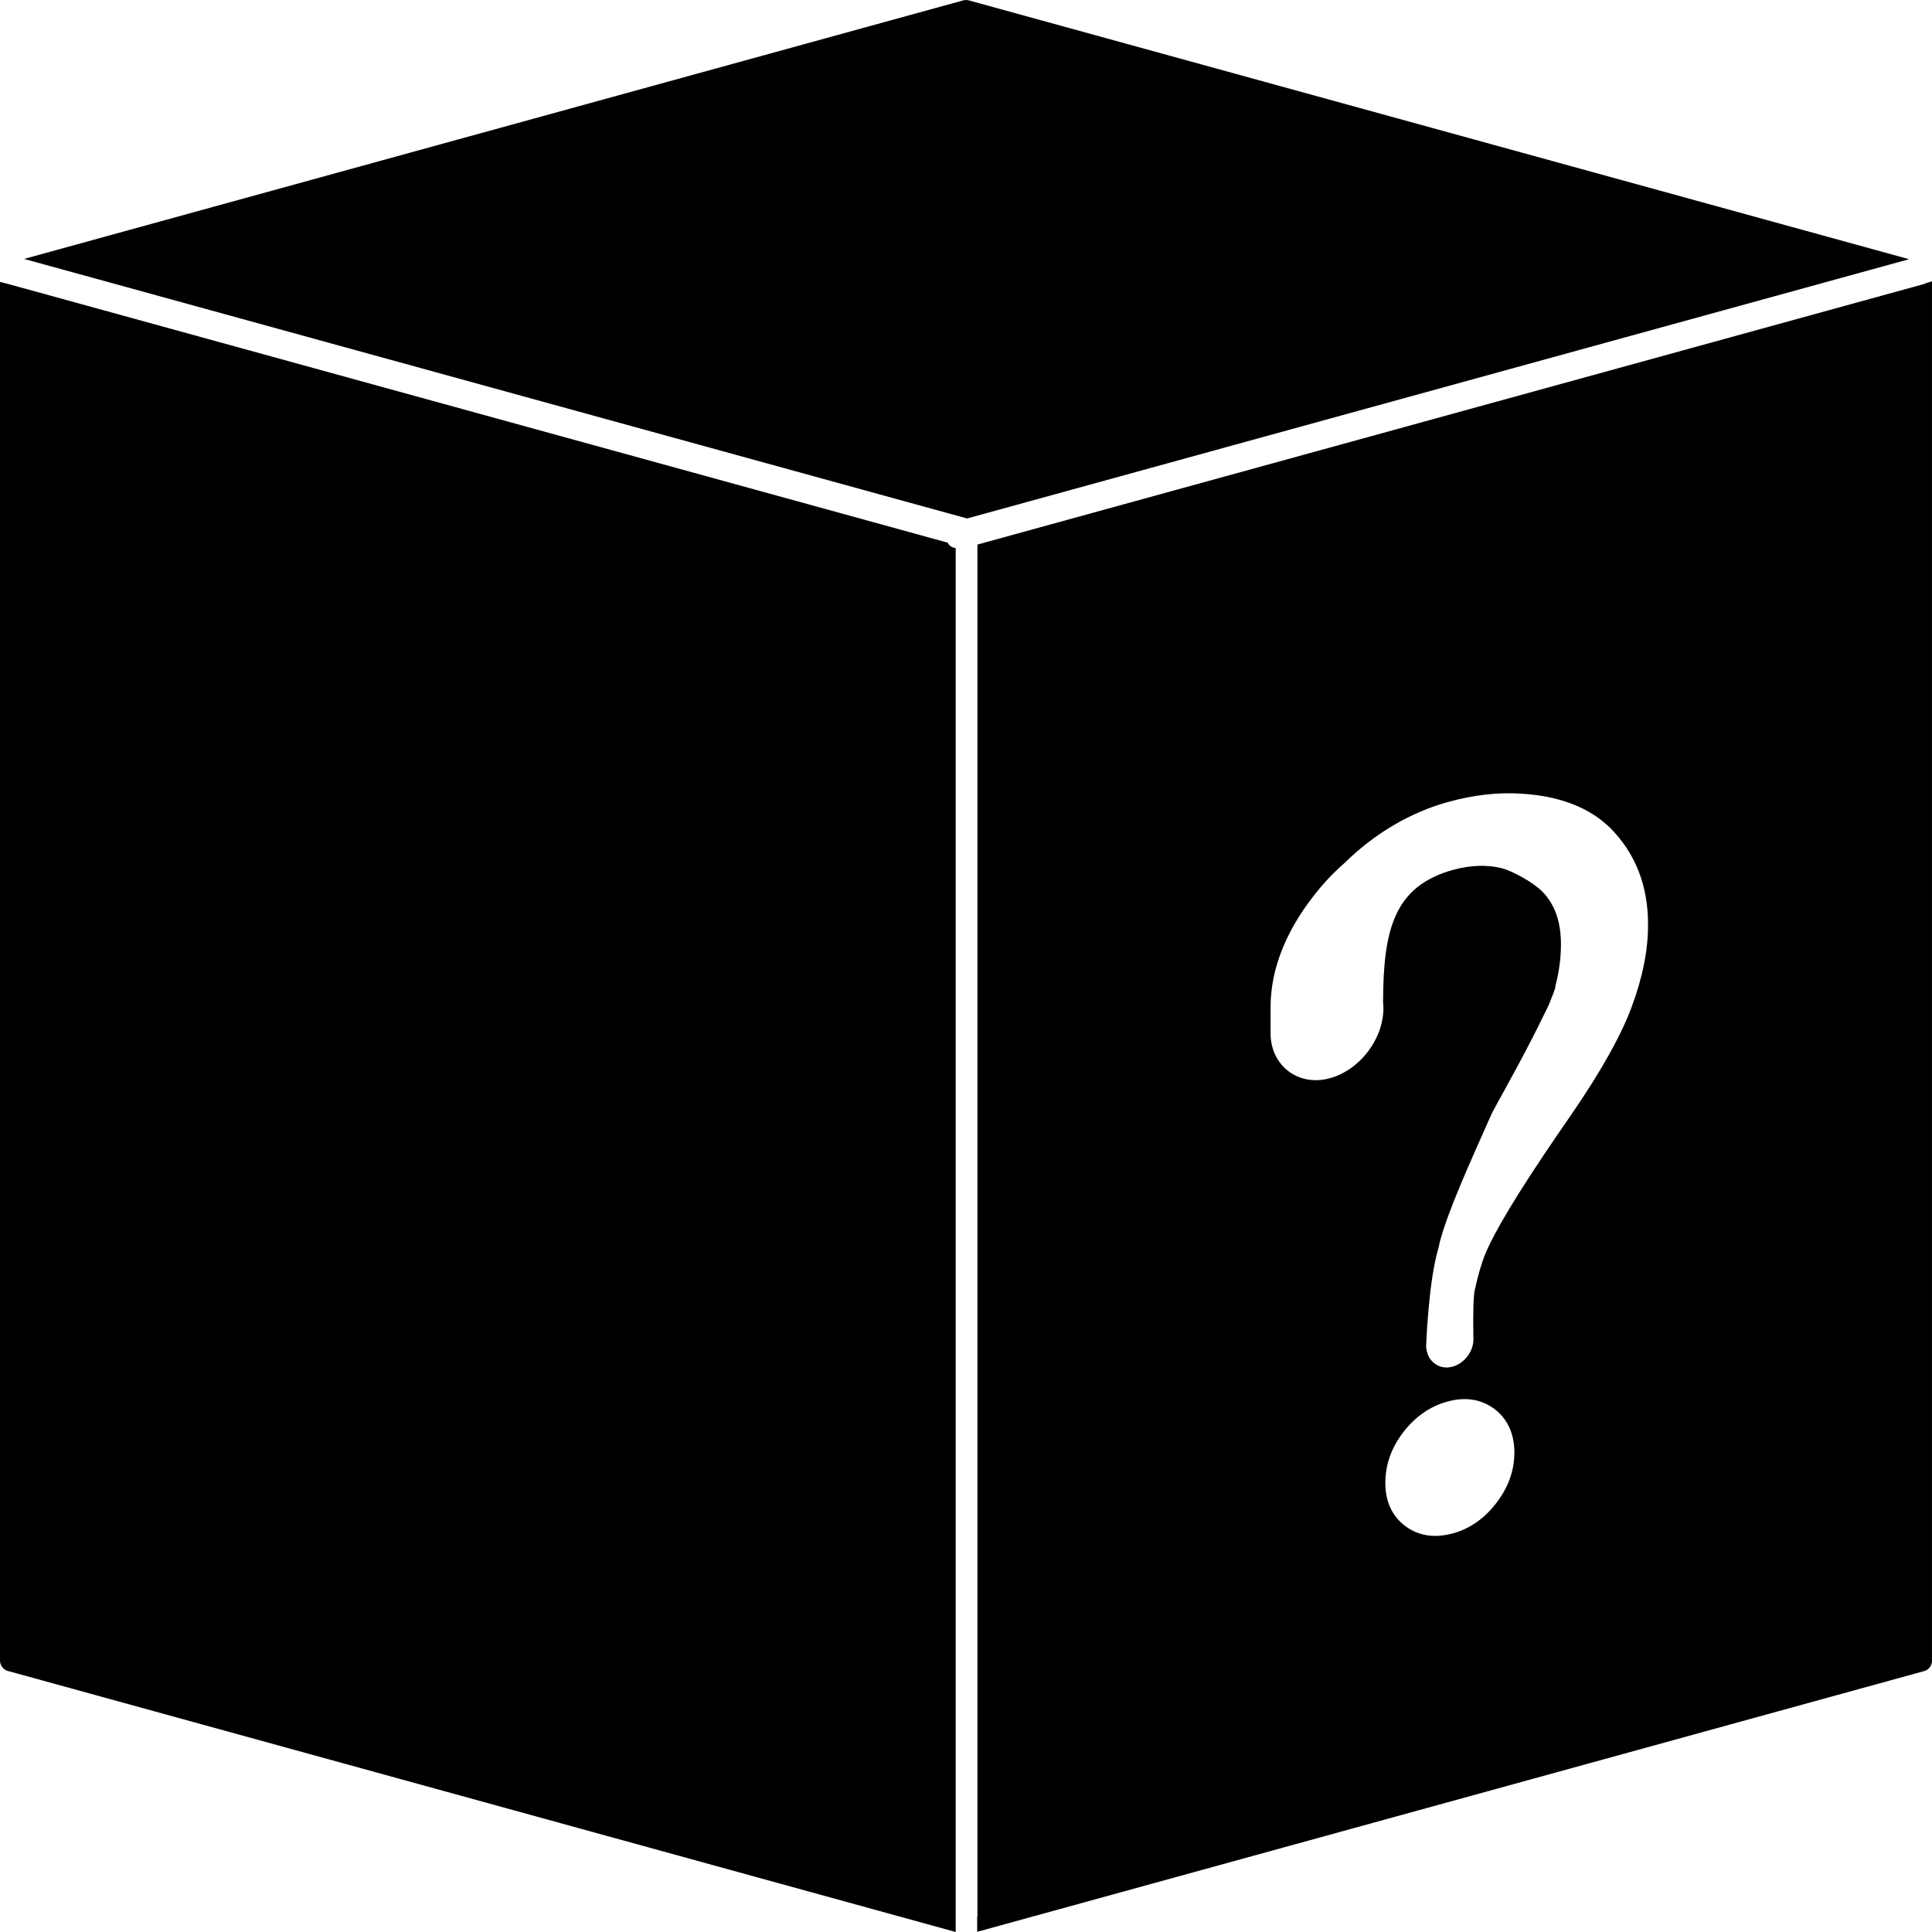
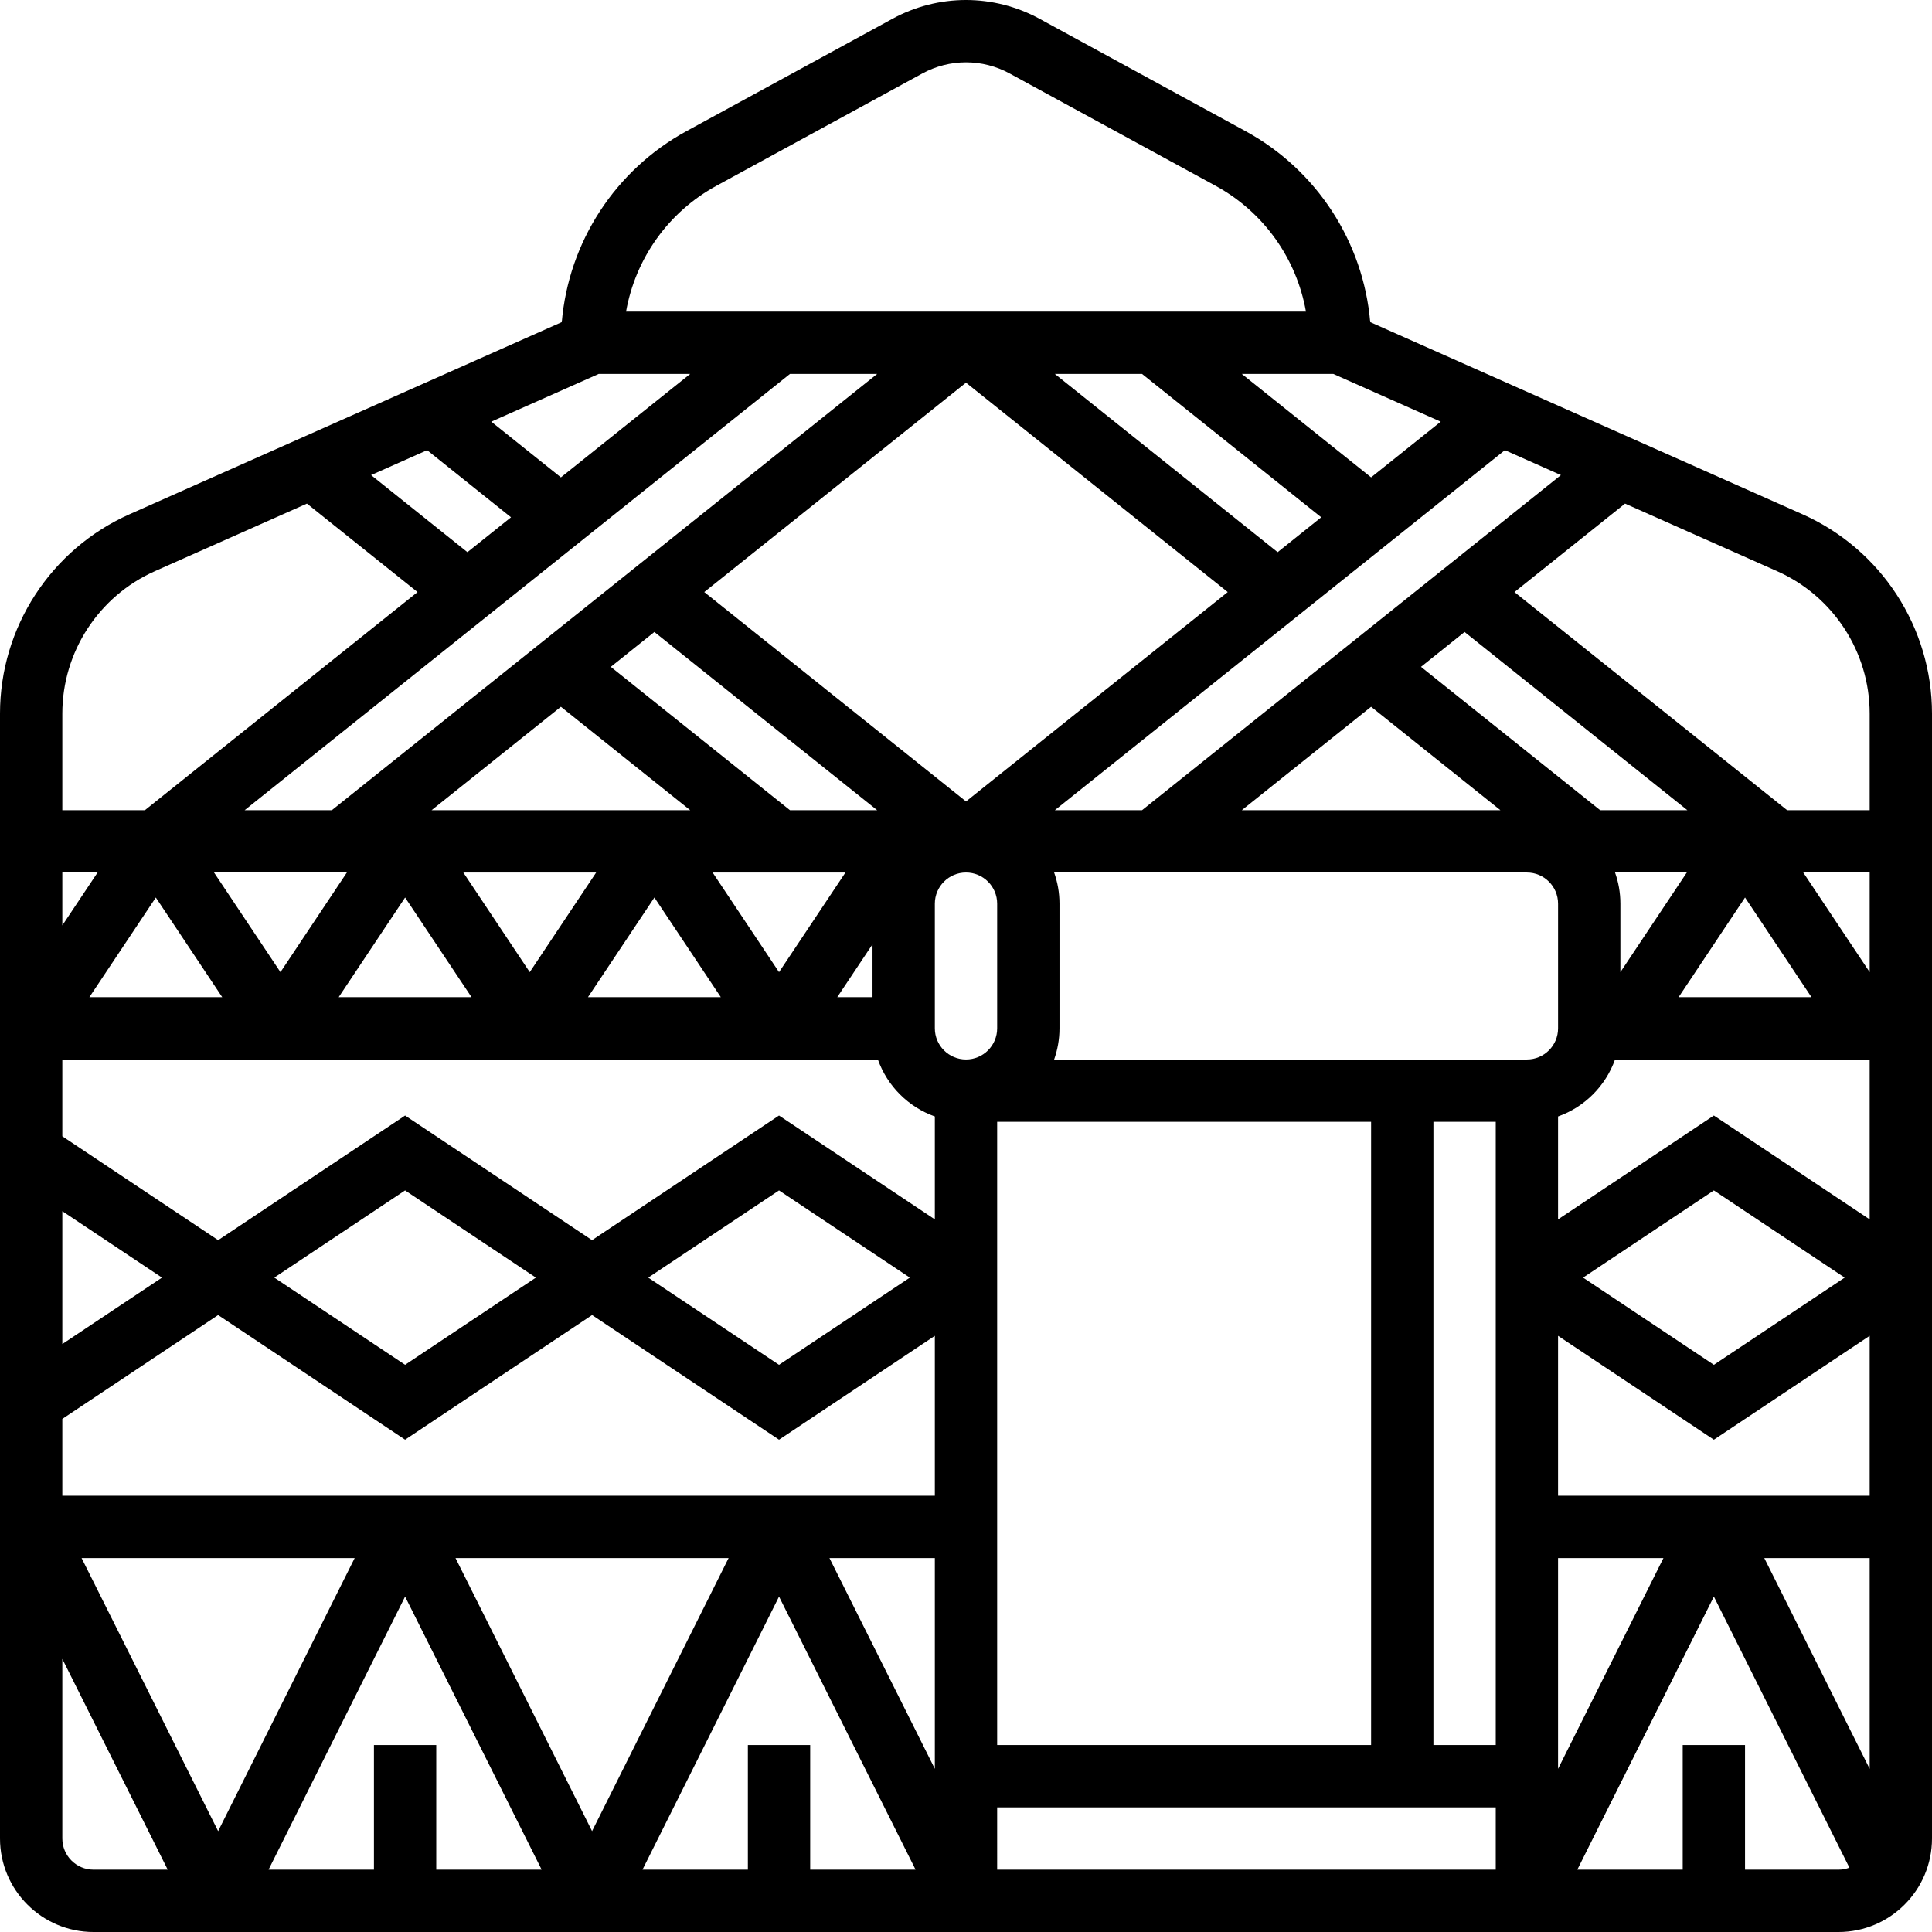
- <svg xmlns="http://www.w3.org/2000/svg" fill="#000000" width="800px" height="800px" viewBox="0 0 14 14" role="img" focusable="false" aria-hidden="true" version="1.1" id="svg1" xml:space="preserve">
-   <defs id="defs1" />
-   <g id="g4" transform="matrix(0.1658925,0,0,0.170439,-1.294593,-1.521969)">
-     <path d="m 49.23,32.055 c -0.012,-0.016 -0.012,-0.035 -0.02,-0.051 l -40.934,-10.969 -0.473,-0.121 v 58.617 c 0,0.203 0.145,0.387 0.344,0.441 l 41.402,11.098 v -58.84 c -0.125,-0.012 -0.246,-0.07 -0.32,-0.176 z" id="path1" />
-     <path d="m 50.016,8.93 c -0.047,0 -0.094,0.004 -0.137,0.016 l -41.023,10.992 41.191,11.035 41.148,-11.023 -41.074,-11.004 C 50.09,8.938 50.047,8.934 50.016,8.93 Z" id="path2" />
-     <path d="m 91.938,20.965 c -0.027,0.016 -0.055,0.031 -0.086,0.039 l -41.352,11.078 v 58.336 h -0.012 v 0.645 l 41.352,-11.082 c 0.207,-0.047 0.355,-0.23 0.355,-0.441 v -58.648 z M 73.165,72.832 c -0.52,0.66 -1.16,1.094 -1.902,1.293 -0.266,0.07 -0.523,0.105 -0.77,0.105 -0.484,0 -0.922,-0.141 -1.301,-0.414 -0.582,-0.426 -0.875,-1.047 -0.875,-1.848 0,-0.766 0.266,-1.488 0.785,-2.148 0.52,-0.656 1.164,-1.098 1.926,-1.301 0.781,-0.211 1.48,-0.102 2.051,0.312 0.578,0.426 0.875,1.055 0.875,1.867 -0.004,0.758 -0.266,1.473 -0.789,2.133 z m 5.918,-21.105 c -0.477,1.246 -1.352,2.766 -2.672,4.633 -1.824,2.555 -3.023,4.414 -3.566,5.531 -0.055,0.109 -0.105,0.227 -0.148,0.32 -0.184,0.434 -0.336,0.945 -0.473,1.566 -0.062,0.277 -0.078,0.93 -0.062,1.934 l 0.004,0.152 c 0,0.527 -0.395,1.031 -0.914,1.172 -0.086,0.02 -0.172,0.035 -0.258,0.035 -0.27,0 -0.508,-0.113 -0.68,-0.316 -0.074,-0.086 -0.133,-0.188 -0.164,-0.312 -0.02,-0.066 -0.051,-0.156 -0.051,-0.27 0,-0.023 0.098,-2.731 0.527,-4.141 0.027,-0.09 0.035,-0.125 0.039,-0.152 0.004,-0.016 0.023,-0.113 0.027,-0.133 0.355,-1.301 1.207,-3.148 2.281,-5.488 0.016,-0.031 0.102,-0.184 0.234,-0.426 0.43,-0.75 1.426,-2.508 2.059,-3.801 0.125,-0.227 0.227,-0.449 0.316,-0.688 0.121,-0.281 0.148,-0.395 0.156,-0.426 0.004,-0.035 0.008,-0.07 0.016,-0.105 0.152,-0.559 0.234,-1.156 0.234,-1.73 0,-0.957 -0.262,-1.688 -0.801,-2.234 -0.391,-0.395 -1.328,-0.895 -1.793,-1.008 -0.633,-0.152 -1.359,-0.129 -2.106,0.07 -2.578,0.691 -3.066,2.519 -3.07,5.652 0.004,0.008 0.016,0.145 0.016,0.223 0,1.32 -1.027,2.637 -2.348,2.988 -1.371,0.367 -2.582,-0.539 -2.582,-1.91 v -1.109 c 0,-1.699 0.73,-3.41 2.164,-5.078 0.316,-0.367 0.68,-0.727 1.074,-1.062 1.301,-1.246 2.867,-2.144 4.508,-2.586 1.137,-0.305 2.18,-0.418 3.203,-0.355 1.684,0.098 2.988,0.594 3.894,1.465 1.094,1.074 1.645,2.445 1.645,4.078 0.008,1.074 -0.23,2.258 -0.711,3.512 z" id="path3" />
-   </g>
+ <svg xmlns="http://www.w3.org/2000/svg" fill="#000000" version="1.1" id="Capa_1" width="800px" height="800px" viewBox="0 0 585.07 585.07" xml:space="preserve">
+   <defs id="defs2">
+     <rect x="0" y="549" width="541" height="162" id="rect3" />
+   </defs>
+   <path d="M 545.842,155.729 414.944,97.552 C 412.867,73.281 398.787,51.496 377.155,39.697 L 314.775,5.671 C 307.972,1.962 300.282,0 292.535,0 284.788,0 277.098,1.962 270.295,5.671 L 207.915,39.696 C 186.283,51.494 172.203,73.28 170.126,97.551 L 39.228,155.728 C 15.398,166.32 0,190.013 0,216.091 V 556.76 C 0,572.371 12.699,585.07 28.31,585.07 H 556.76 c 15.611,0 28.31,-12.699 28.31,-28.31 V 216.091 c 0,-26.078 -15.398,-49.771 -39.228,-60.362 z m -11.56,316.102 h 31.915 v 63.829 z m -307.803,56.62 v 37.746 h -31.915 l 41.351,-82.702 41.351,82.702 h -31.915 v -37.746 z m -113.239,0 v 37.746 H 81.325 l 41.351,-82.702 41.351,82.702 h -31.915 v -37.746 z m 28.31,-361.239 -29.173,-23.339 16.976,-7.545 25.401,20.321 z m 97.676,-53.972 H 265.632 L 100.492,245.352 H 74.084 Z m 106.62,0 54.261,43.408 -13.204,10.563 -67.465,-53.972 z m 125.986,160.422 v 37.746 c 0,5.203 -4.234,9.437 -9.437,9.437 H 319.222 c 1.047,-2.954 1.623,-6.129 1.623,-9.437 v -37.746 c 0,-3.308 -0.576,-6.483 -1.623,-9.437 h 143.172 c 5.203,0 9.437,4.234 9.437,9.437 z m -169.859,0 v 37.746 c 0,5.203 -4.234,9.437 -9.437,9.437 -5.203,0 -9.437,-4.234 -9.437,-9.437 v -37.746 c 0,-5.203 4.234,-9.437 9.437,-9.437 5.203,0 9.437,4.234 9.437,9.437 z m -37.746,28.31 h -10.678 l 10.678,-16.016 z m -8.196,-37.746 -20.114,30.171 -20.114,-30.171 z m -113.239,37.746 h -40.228 l 20.114,-30.171 z m -2.482,-37.746 h 40.228 l -20.114,30.171 z m 57.861,7.575 20.114,30.171 h -40.228 z m 0,-80.42 67.465,53.972 h -26.407 l -54.261,-43.408 z m 15.106,-12.085 79.26,-63.408 79.26,63.408 -79.26,63.408 z m -43.416,34.733 39.155,31.324 H 130.705 Z M 105.044,264.225 84.93,294.396 64.815,264.225 Z M 67.297,301.972 H 27.069 L 47.183,271.8 Z m 198.551,18.873 c 2.848,8.029 9.221,14.401 17.25,17.25 v 31.174 L 235.915,337.813 179.296,375.56 122.676,337.813 66.056,375.56 18.873,344.104 v -23.259 z m 9.675,66.056 -39.608,26.405 -39.608,-26.405 39.608,-26.405 z m -113.239,0 -39.608,26.405 -39.608,-26.405 39.608,-26.405 z M 18.873,366.787 49.044,386.901 18.873,407.015 Z m 0,62.91 47.183,-31.456 56.62,37.746 56.62,-37.746 56.62,37.746 47.183,-31.456 v 48.425 H 18.873 Z m 201.774,42.133 -41.351,82.702 -41.351,-82.702 z m 62.452,0 v 63.829 L 251.184,471.831 Z M 301.972,339.718 H 415.211 V 528.45 H 301.972 Z m 132.113,0 h 18.873 v 188.732 h -18.873 z m -18.873,-125.69 39.155,31.324 h -78.309 z m 73.87,50.197 h 21.737 l -20.114,30.171 v -20.735 c 0,-3.308 -0.576,-6.483 -1.623,-9.437 z m 39.37,7.575 20.114,30.171 h -40.228 z m 37.746,22.596 -20.114,-30.171 h 20.114 z m -81.62,-49.044 -54.261,-43.408 13.204,-10.563 67.465,53.972 z m -138.732,0 H 319.438 l 136.281,-109.025 16.976,7.545 z M 18.873,280.241 v -16.016 h 10.678 z m 88.534,191.589 -41.351,82.702 -41.351,-82.702 z m 194.564,75.493 h 150.986 v 18.873 H 301.972 Z m 169.859,-75.493 h 31.915 l -31.915,63.829 z m 94.366,-18.873 h -94.366 v -48.424 l 47.183,31.456 47.183,-31.456 z m -86.791,-66.056 39.608,-26.405 39.608,26.405 -39.608,26.405 z m 39.608,-49.088 -47.183,31.456 v -31.174 c 8.029,-2.848 14.401,-9.221 17.25,-17.25 h 77.116 v 48.424 z m 47.183,-121.722 v 29.261 h -25 l -82.57,-66.056 33.489,-26.792 46.06,20.472 c 17.022,7.565 28.021,24.489 28.021,43.116 z M 436.296,127.695 415.211,144.563 376.056,113.239 h 27.714 z M 216.951,56.266 279.332,22.241 c 4.039,-2.203 8.605,-3.368 13.203,-3.368 4.598,0 9.164,1.164 13.202,3.367 l 62.382,34.026 c 14.597,7.961 24.528,22.064 27.364,38.1 H 189.589 c 2.835,-16.035 12.767,-30.139 27.363,-38.1 z m -35.653,56.974 h 27.714 l -39.154,31.324 -21.085,-16.868 z M 46.893,172.975 92.953,152.504 126.444,179.296 43.873,245.352 H 18.873 v -29.261 c 0,-18.627 10.998,-35.551 28.02,-43.116 z M 18.873,556.76 v -54.393 l 31.915,63.829 H 28.31 c -5.203,0 -9.437,-4.234 -9.437,-9.437 z m 509.577,9.437 V 528.45 H 509.577 v 37.746 h -31.915 l 41.351,-82.702 41.047,82.095 c -1.029,0.386 -2.139,0.607 -3.3,0.607 z" id="path1" style="fill:#000000;stroke-width:1.18" />
</svg>
